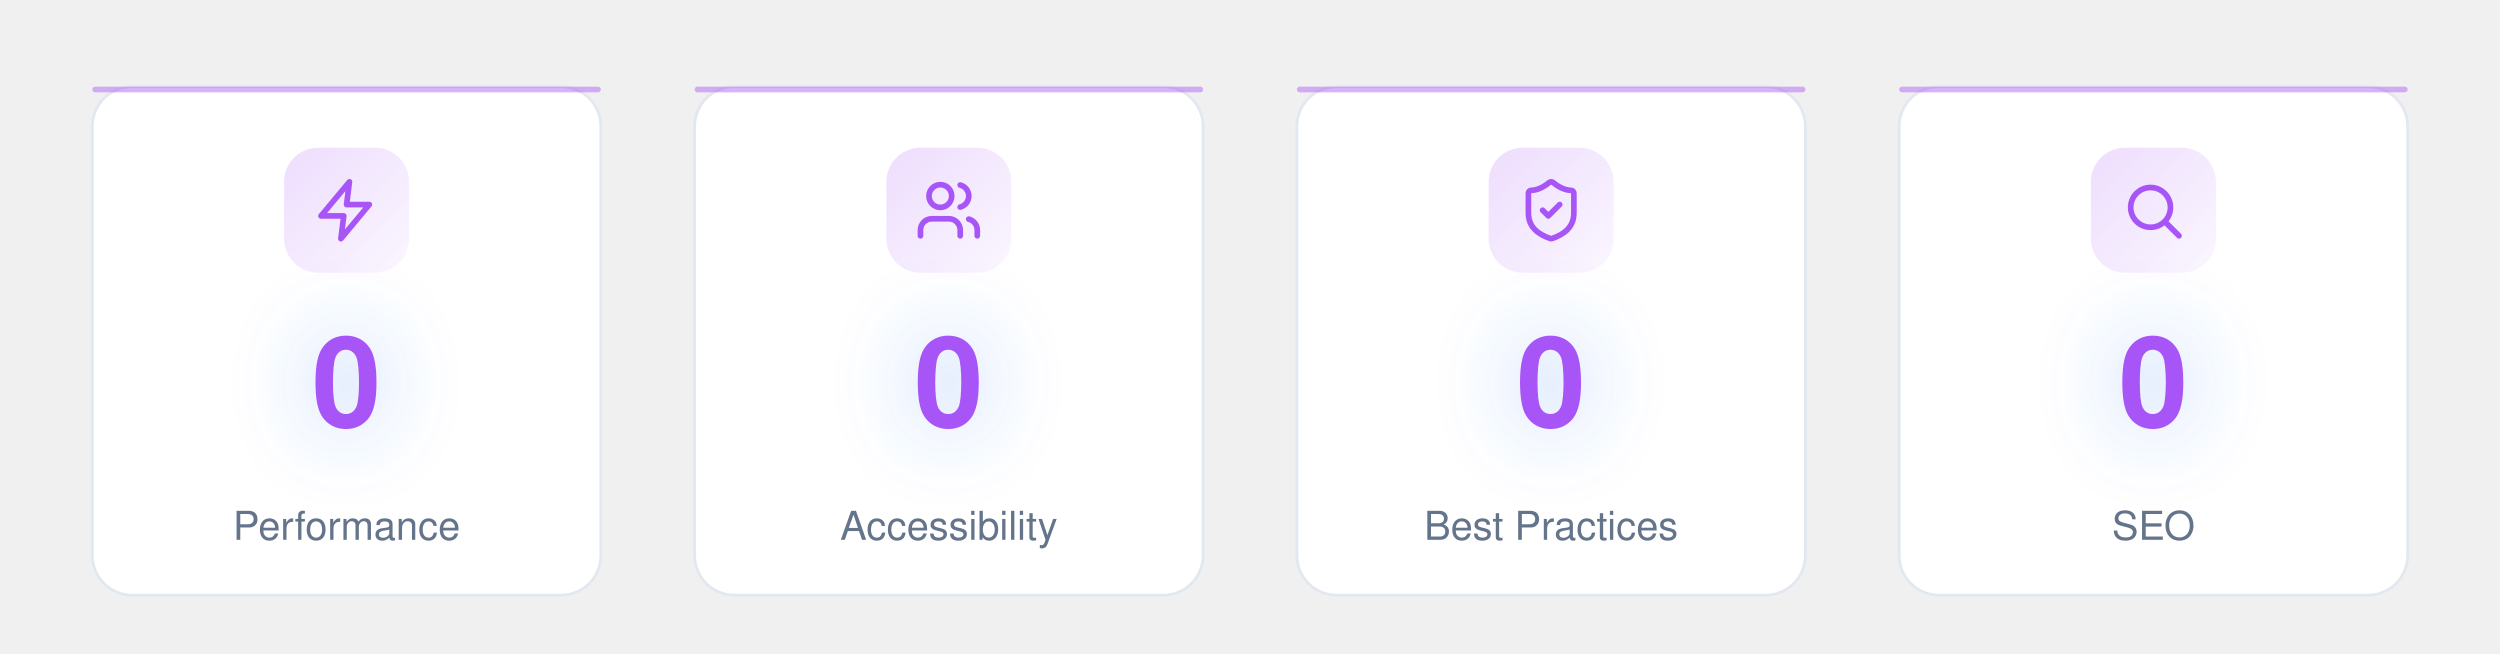
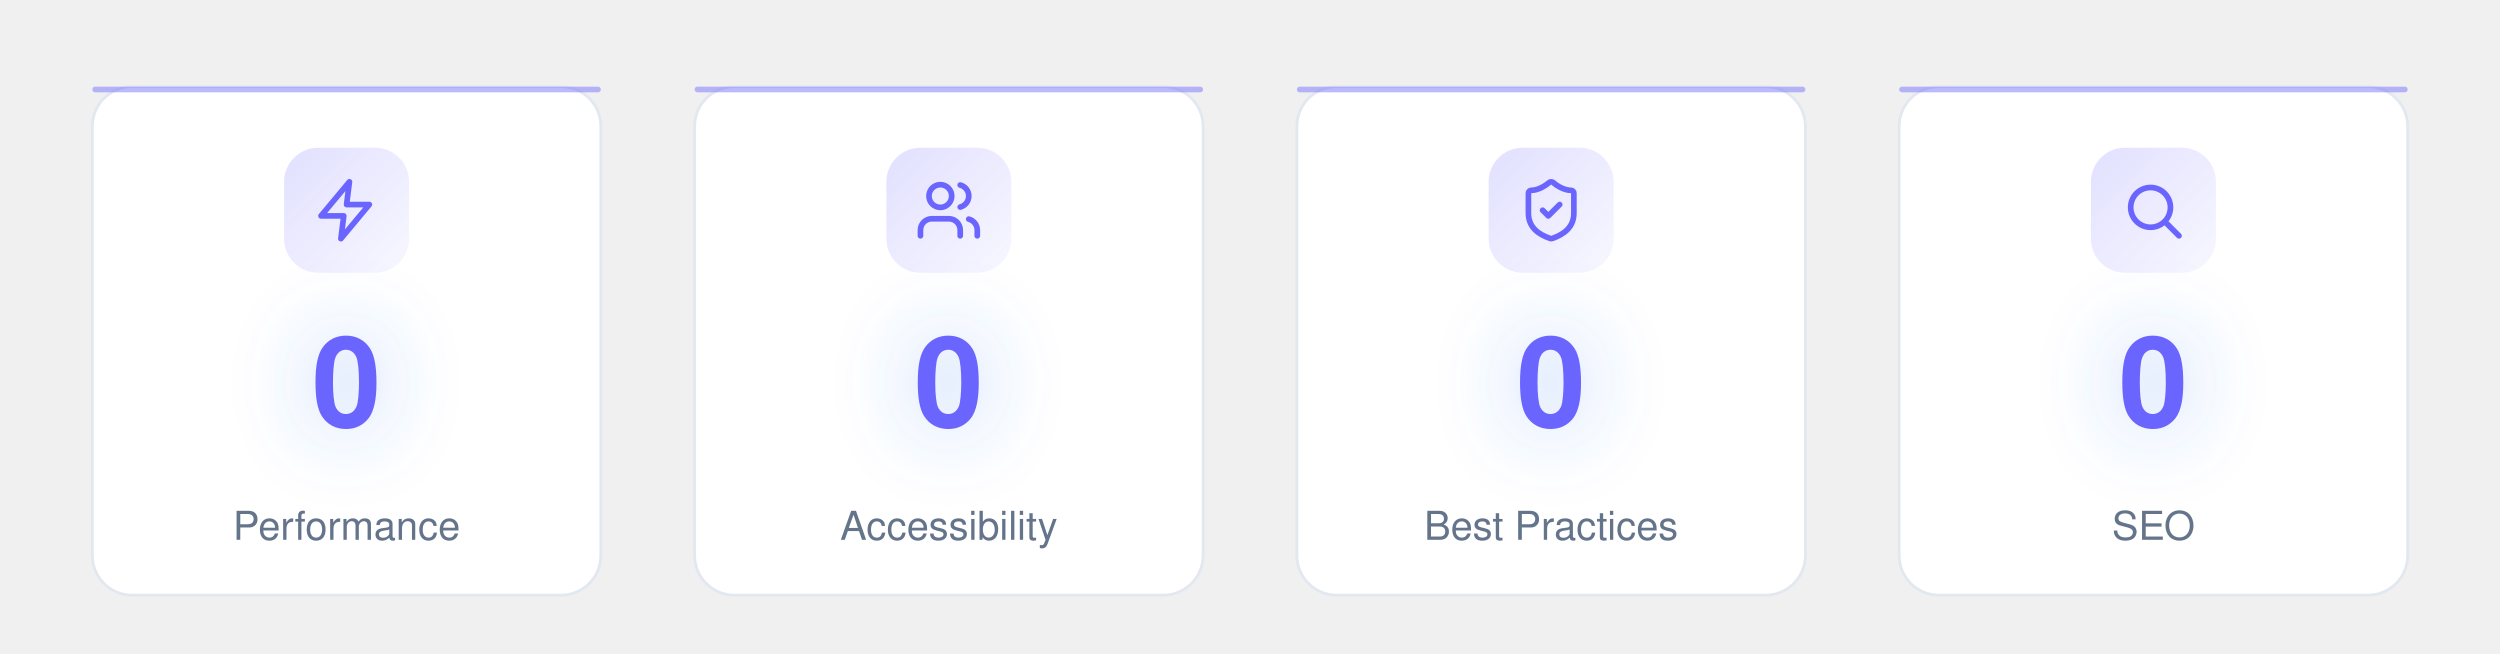
<svg xmlns="http://www.w3.org/2000/svg" width="880" height="230" viewBox="0 0 880 230" role="img" aria-label="Lighthouse 100/100/100/100 — Performance, Accessibility, Best Practices, SEO">
  <defs>
    <style>
      .card-bg     { fill: #ffffff; stroke: #e2e8f0; stroke-width: 1; }
-       .card-accent { fill: #a855f7; opacity: 0.45; }
-       .icon-stroke { stroke: #a855f7; stroke-width: 2; fill: none; stroke-linecap: round; stroke-linejoin: round; }
-       .num         { font-family: system-ui, -apple-system, 'Segoe UI', Helvetica, Arial, sans-serif; font-weight: 800; font-size: 44px; fill: #a855f7; text-anchor: middle; }
+       .card-accent { fill: #6b65ff; opacity: 0.45; }
+       .icon-stroke { stroke: #6b65ff; stroke-width: 2; fill: none; stroke-linecap: round; stroke-linejoin: round; }
+       .num         { font-family: system-ui, -apple-system, 'Segoe UI', Helvetica, Arial, sans-serif; font-weight: 800; font-size: 44px; fill: #6b65ff; text-anchor: middle; }
      .label       { font-family: system-ui, -apple-system, 'Segoe UI', Helvetica, Arial, sans-serif; font-weight: 500; font-size: 14px; fill: #64748b; text-anchor: middle; }
      .num-glow    { filter: drop-shadow(0 0 14px rgba(59,130,246,0.45)); }
    </style>
    <linearGradient id="iconGrad" x1="0" y1="0" x2="1" y2="1">
-       <stop offset="0%" stop-color="#a855f7" stop-opacity="0.20" />
-       <stop offset="100%" stop-color="#a855f7" stop-opacity="0.05" />
+       <stop offset="0%" stop-color="#6b65ff" stop-opacity="0.20" />
+       <stop offset="100%" stop-color="#6b65ff" stop-opacity="0.05" />
    </linearGradient>
    <symbol id="card" viewBox="0 0 180 180">
      <rect x="0.5" y="0.5" width="179" height="179" rx="14" ry="14" class="card-bg" />
      <rect x="0.5" y="0.5" width="179" height="2" rx="1" ry="1" class="card-accent" />
    </symbol>
  </defs>
  <g transform="translate(32,30)">
    <use href="#card" width="180" height="180" />
    <rect x="68" y="22" width="44" height="44" rx="12" fill="url(#iconGrad)" />
    <g transform="translate(78,32)" class="icon-stroke">
      <path d="M13 2 3 14h8l-1 8 10-12h-8l1-8Z" />
    </g>
    <g class="num-glow">
      <text class="num" x="90" y="120" opacity="1">
        0<animate attributeName="opacity" to="0" dur="0.01s" begin="0.25s" fill="freeze" />
      </text>
      <text class="num" x="90" y="120" opacity="0">
        20<animate attributeName="opacity" to="1" dur="0.01s" begin="0.25s" fill="freeze" />
        <animate attributeName="opacity" to="0" dur="0.01s" begin="0.50s" fill="freeze" />
      </text>
      <text class="num" x="90" y="120" opacity="0">
        40<animate attributeName="opacity" to="1" dur="0.01s" begin="0.50s" fill="freeze" />
        <animate attributeName="opacity" to="0" dur="0.01s" begin="0.75s" fill="freeze" />
      </text>
      <text class="num" x="90" y="120" opacity="0">
        60<animate attributeName="opacity" to="1" dur="0.01s" begin="0.75s" fill="freeze" />
        <animate attributeName="opacity" to="0" dur="0.01s" begin="1.00s" fill="freeze" />
      </text>
      <text class="num" x="90" y="120" opacity="0">
        80<animate attributeName="opacity" to="1" dur="0.01s" begin="1.00s" fill="freeze" />
        <animate attributeName="opacity" to="0" dur="0.01s" begin="1.25s" fill="freeze" />
      </text>
      <text class="num" x="90" y="120" opacity="0">
        100<animate attributeName="opacity" to="1" dur="0.01s" begin="1.25s" fill="freeze" />
      </text>
    </g>
    <text class="label" x="90" y="160">Performance</text>
  </g>
  <g transform="translate(244,30)">
    <use href="#card" width="180" height="180" />
    <rect x="68" y="22" width="44" height="44" rx="12" fill="url(#iconGrad)" />
    <g transform="translate(78,32)" class="icon-stroke">
      <path d="M16 21v-2a4 4 0 0 0-4-4H6a4 4 0 0 0-4 4v2" />
      <circle cx="9" cy="7" r="4" />
      <path d="M22 21v-2a4 4 0 0 0-3-3.87" />
      <path d="M16 3.13a4 4 0 0 1 0 7.75" />
    </g>
    <g class="num-glow">
      <text class="num" x="90" y="120" opacity="1">
        0<animate attributeName="opacity" to="0" dur="0.01s" begin="0.33s" fill="freeze" />
      </text>
      <text class="num" x="90" y="120" opacity="0">
        20<animate attributeName="opacity" to="1" dur="0.01s" begin="0.33s" fill="freeze" />
        <animate attributeName="opacity" to="0" dur="0.01s" begin="0.58s" fill="freeze" />
      </text>
      <text class="num" x="90" y="120" opacity="0">
        40<animate attributeName="opacity" to="1" dur="0.01s" begin="0.58s" fill="freeze" />
        <animate attributeName="opacity" to="0" dur="0.01s" begin="0.83s" fill="freeze" />
      </text>
      <text class="num" x="90" y="120" opacity="0">
        60<animate attributeName="opacity" to="1" dur="0.01s" begin="0.83s" fill="freeze" />
        <animate attributeName="opacity" to="0" dur="0.01s" begin="1.08s" fill="freeze" />
      </text>
      <text class="num" x="90" y="120" opacity="0">
        80<animate attributeName="opacity" to="1" dur="0.01s" begin="1.08s" fill="freeze" />
        <animate attributeName="opacity" to="0" dur="0.01s" begin="1.33s" fill="freeze" />
      </text>
      <text class="num" x="90" y="120" opacity="0">
        100<animate attributeName="opacity" to="1" dur="0.01s" begin="1.33s" fill="freeze" />
      </text>
    </g>
    <text class="label" x="90" y="160">Accessibility</text>
  </g>
  <g transform="translate(456,30)">
    <use href="#card" width="180" height="180" />
    <rect x="68" y="22" width="44" height="44" rx="12" fill="url(#iconGrad)" />
    <g transform="translate(78,32)" class="icon-stroke">
      <path d="M20 13c0 5-3.5 7.5-7.66 8.95a1 1 0 0 1-.67-.01C7.5 20.5 4 18 4 13V6a1 1 0 0 1 1-1c2 0 4.5-1.2 6.24-2.72a1.17 1.17 0 0 1 1.52 0C14.51 3.81 17 5 19 5a1 1 0 0 1 1 1Z" />
      <path d="m9 12 2 2 4-4" />
    </g>
    <g class="num-glow">
      <text class="num" x="90" y="120" opacity="1">
        0<animate attributeName="opacity" to="0" dur="0.01s" begin="0.41s" fill="freeze" />
      </text>
      <text class="num" x="90" y="120" opacity="0">
        20<animate attributeName="opacity" to="1" dur="0.01s" begin="0.41s" fill="freeze" />
        <animate attributeName="opacity" to="0" dur="0.01s" begin="0.66s" fill="freeze" />
      </text>
      <text class="num" x="90" y="120" opacity="0">
        40<animate attributeName="opacity" to="1" dur="0.01s" begin="0.66s" fill="freeze" />
        <animate attributeName="opacity" to="0" dur="0.01s" begin="0.91s" fill="freeze" />
      </text>
      <text class="num" x="90" y="120" opacity="0">
        60<animate attributeName="opacity" to="1" dur="0.01s" begin="0.91s" fill="freeze" />
        <animate attributeName="opacity" to="0" dur="0.01s" begin="1.16s" fill="freeze" />
      </text>
      <text class="num" x="90" y="120" opacity="0">
        80<animate attributeName="opacity" to="1" dur="0.01s" begin="1.16s" fill="freeze" />
        <animate attributeName="opacity" to="0" dur="0.01s" begin="1.41s" fill="freeze" />
      </text>
      <text class="num" x="90" y="120" opacity="0">
        100<animate attributeName="opacity" to="1" dur="0.01s" begin="1.41s" fill="freeze" />
      </text>
    </g>
    <text class="label" x="90" y="160">Best Practices</text>
  </g>
  <g transform="translate(668,30)">
    <use href="#card" width="180" height="180" />
    <rect x="68" y="22" width="44" height="44" rx="12" fill="url(#iconGrad)" />
    <g transform="translate(78,32)" class="icon-stroke">
      <circle cx="11" cy="11" r="7" />
      <path d="m21 21-4.3-4.3" />
    </g>
    <g class="num-glow">
      <text class="num" x="90" y="120" opacity="1">
        0<animate attributeName="opacity" to="0" dur="0.01s" begin="0.49s" fill="freeze" />
      </text>
      <text class="num" x="90" y="120" opacity="0">
        20<animate attributeName="opacity" to="1" dur="0.01s" begin="0.49s" fill="freeze" />
        <animate attributeName="opacity" to="0" dur="0.01s" begin="0.74s" fill="freeze" />
      </text>
      <text class="num" x="90" y="120" opacity="0">
        40<animate attributeName="opacity" to="1" dur="0.01s" begin="0.74s" fill="freeze" />
        <animate attributeName="opacity" to="0" dur="0.01s" begin="0.99s" fill="freeze" />
      </text>
      <text class="num" x="90" y="120" opacity="0">
        60<animate attributeName="opacity" to="1" dur="0.01s" begin="0.99s" fill="freeze" />
        <animate attributeName="opacity" to="0" dur="0.01s" begin="1.24s" fill="freeze" />
      </text>
      <text class="num" x="90" y="120" opacity="0">
        80<animate attributeName="opacity" to="1" dur="0.01s" begin="1.24s" fill="freeze" />
        <animate attributeName="opacity" to="0" dur="0.01s" begin="1.49s" fill="freeze" />
      </text>
      <text class="num" x="90" y="120" opacity="0">
        100<animate attributeName="opacity" to="1" dur="0.01s" begin="1.49s" fill="freeze" />
      </text>
    </g>
    <text class="label" x="90" y="160">SEO</text>
  </g>
</svg>
